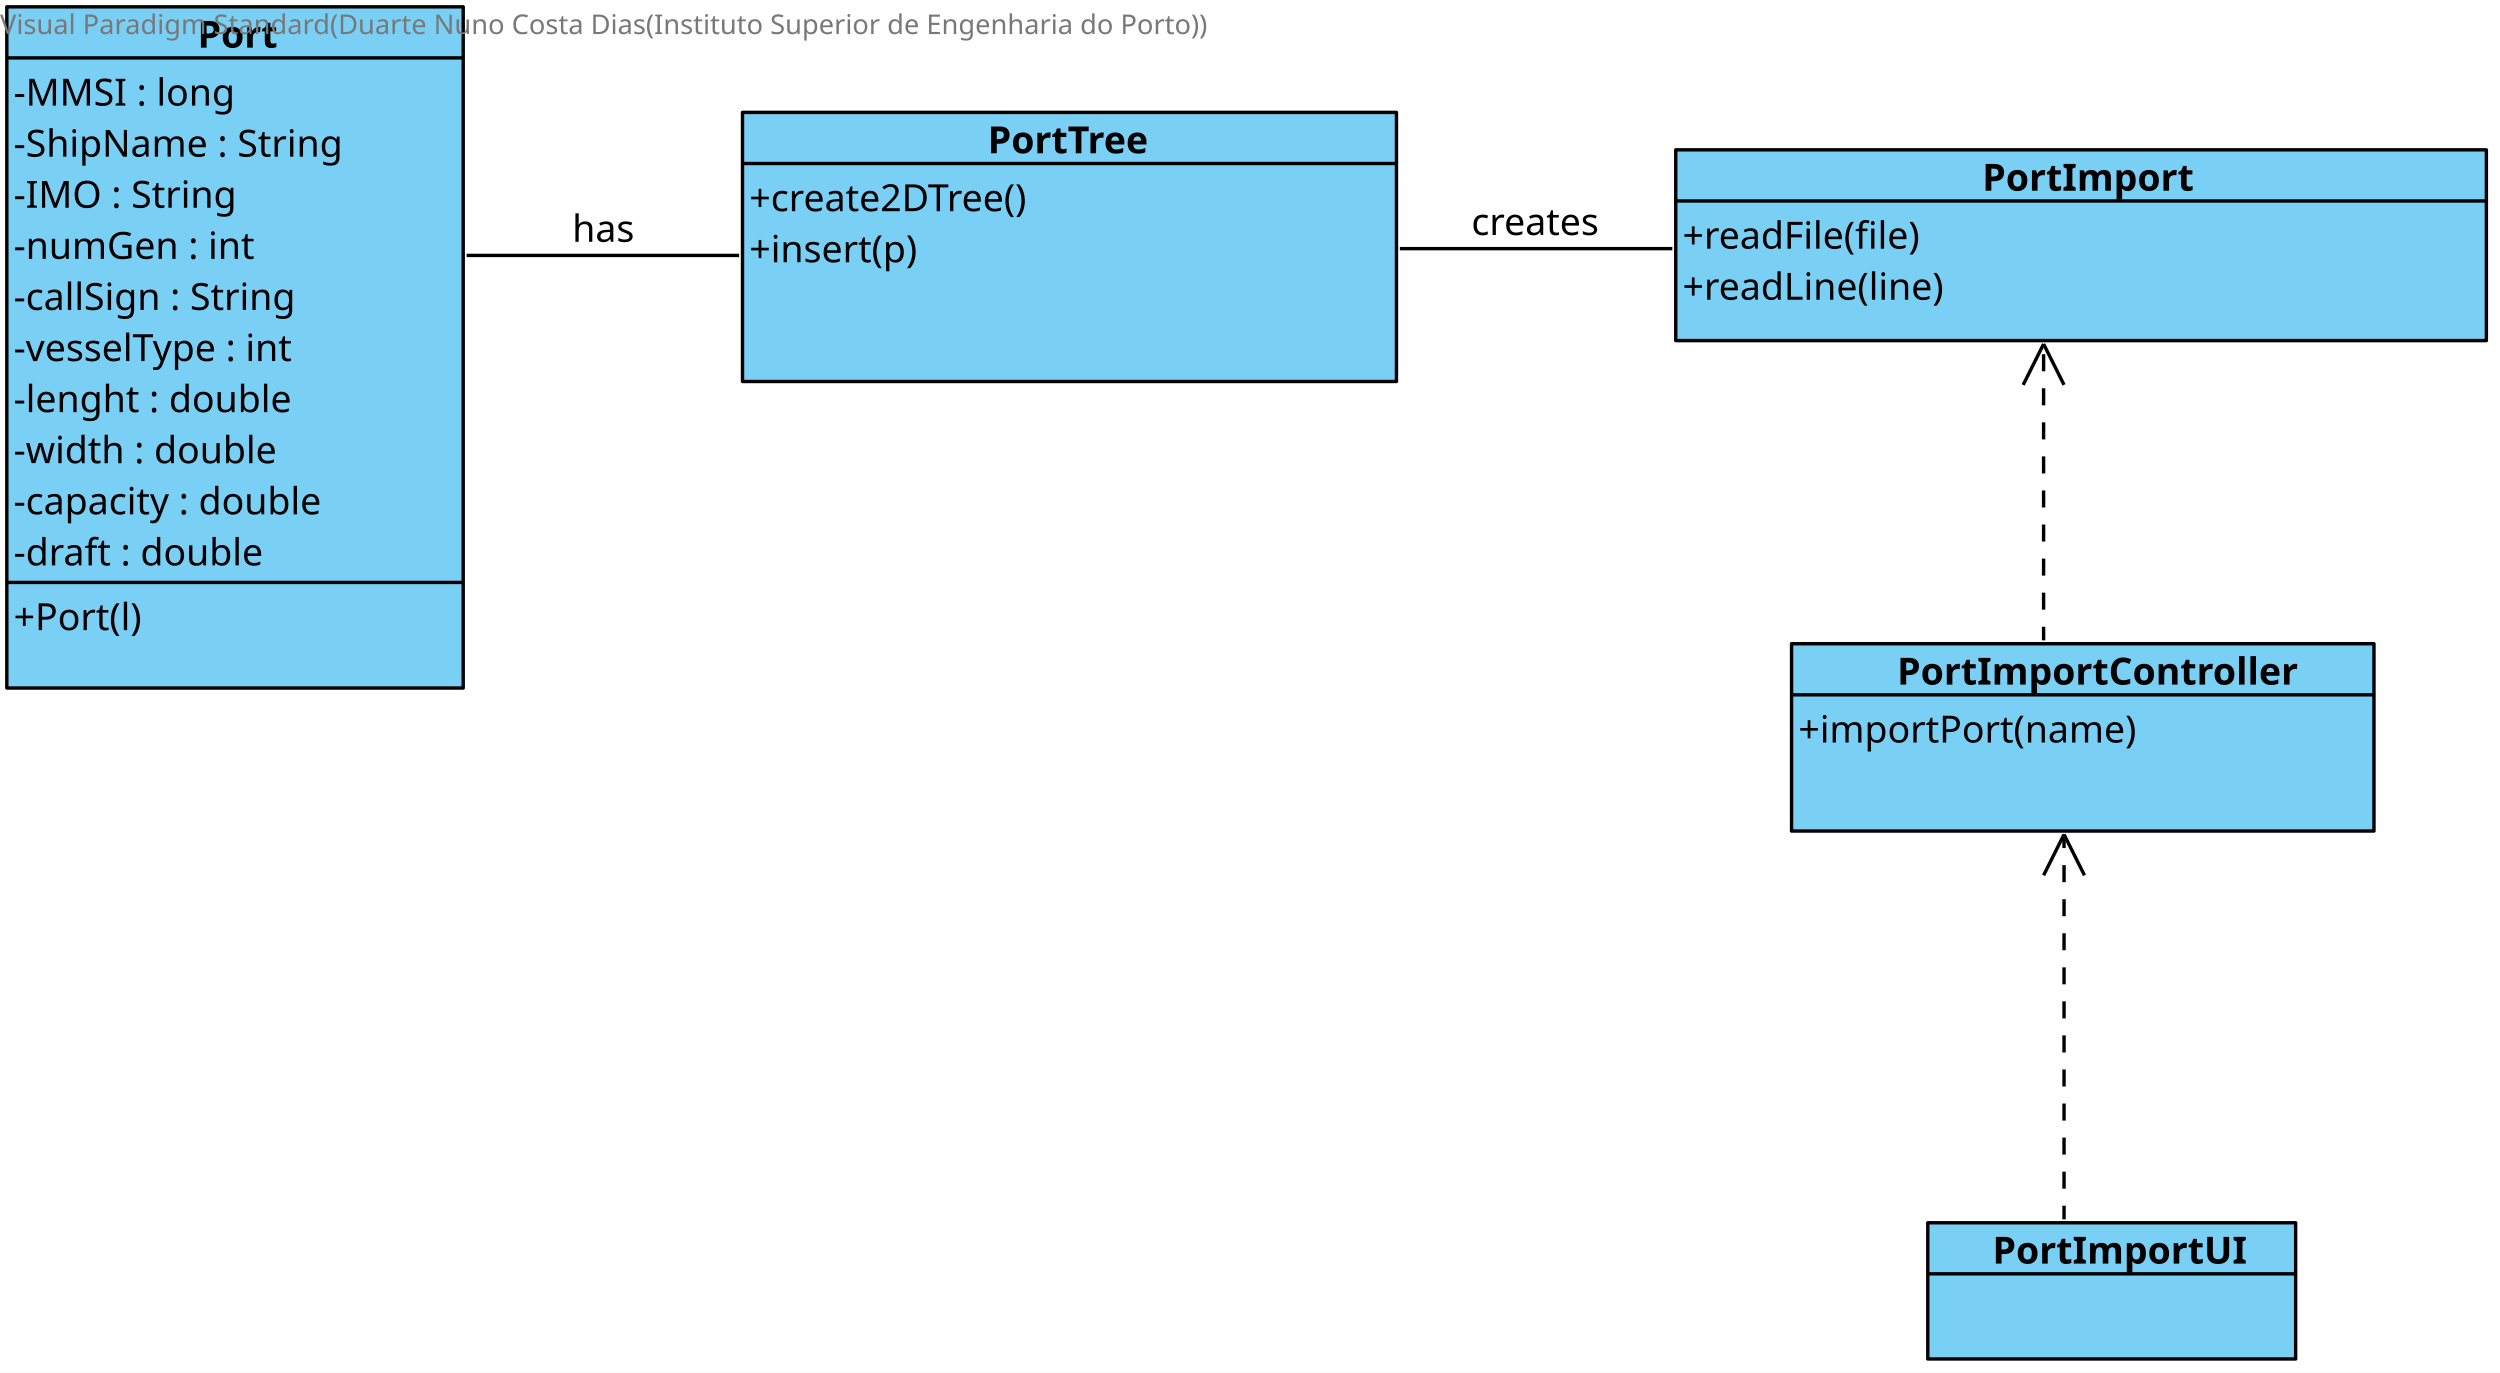
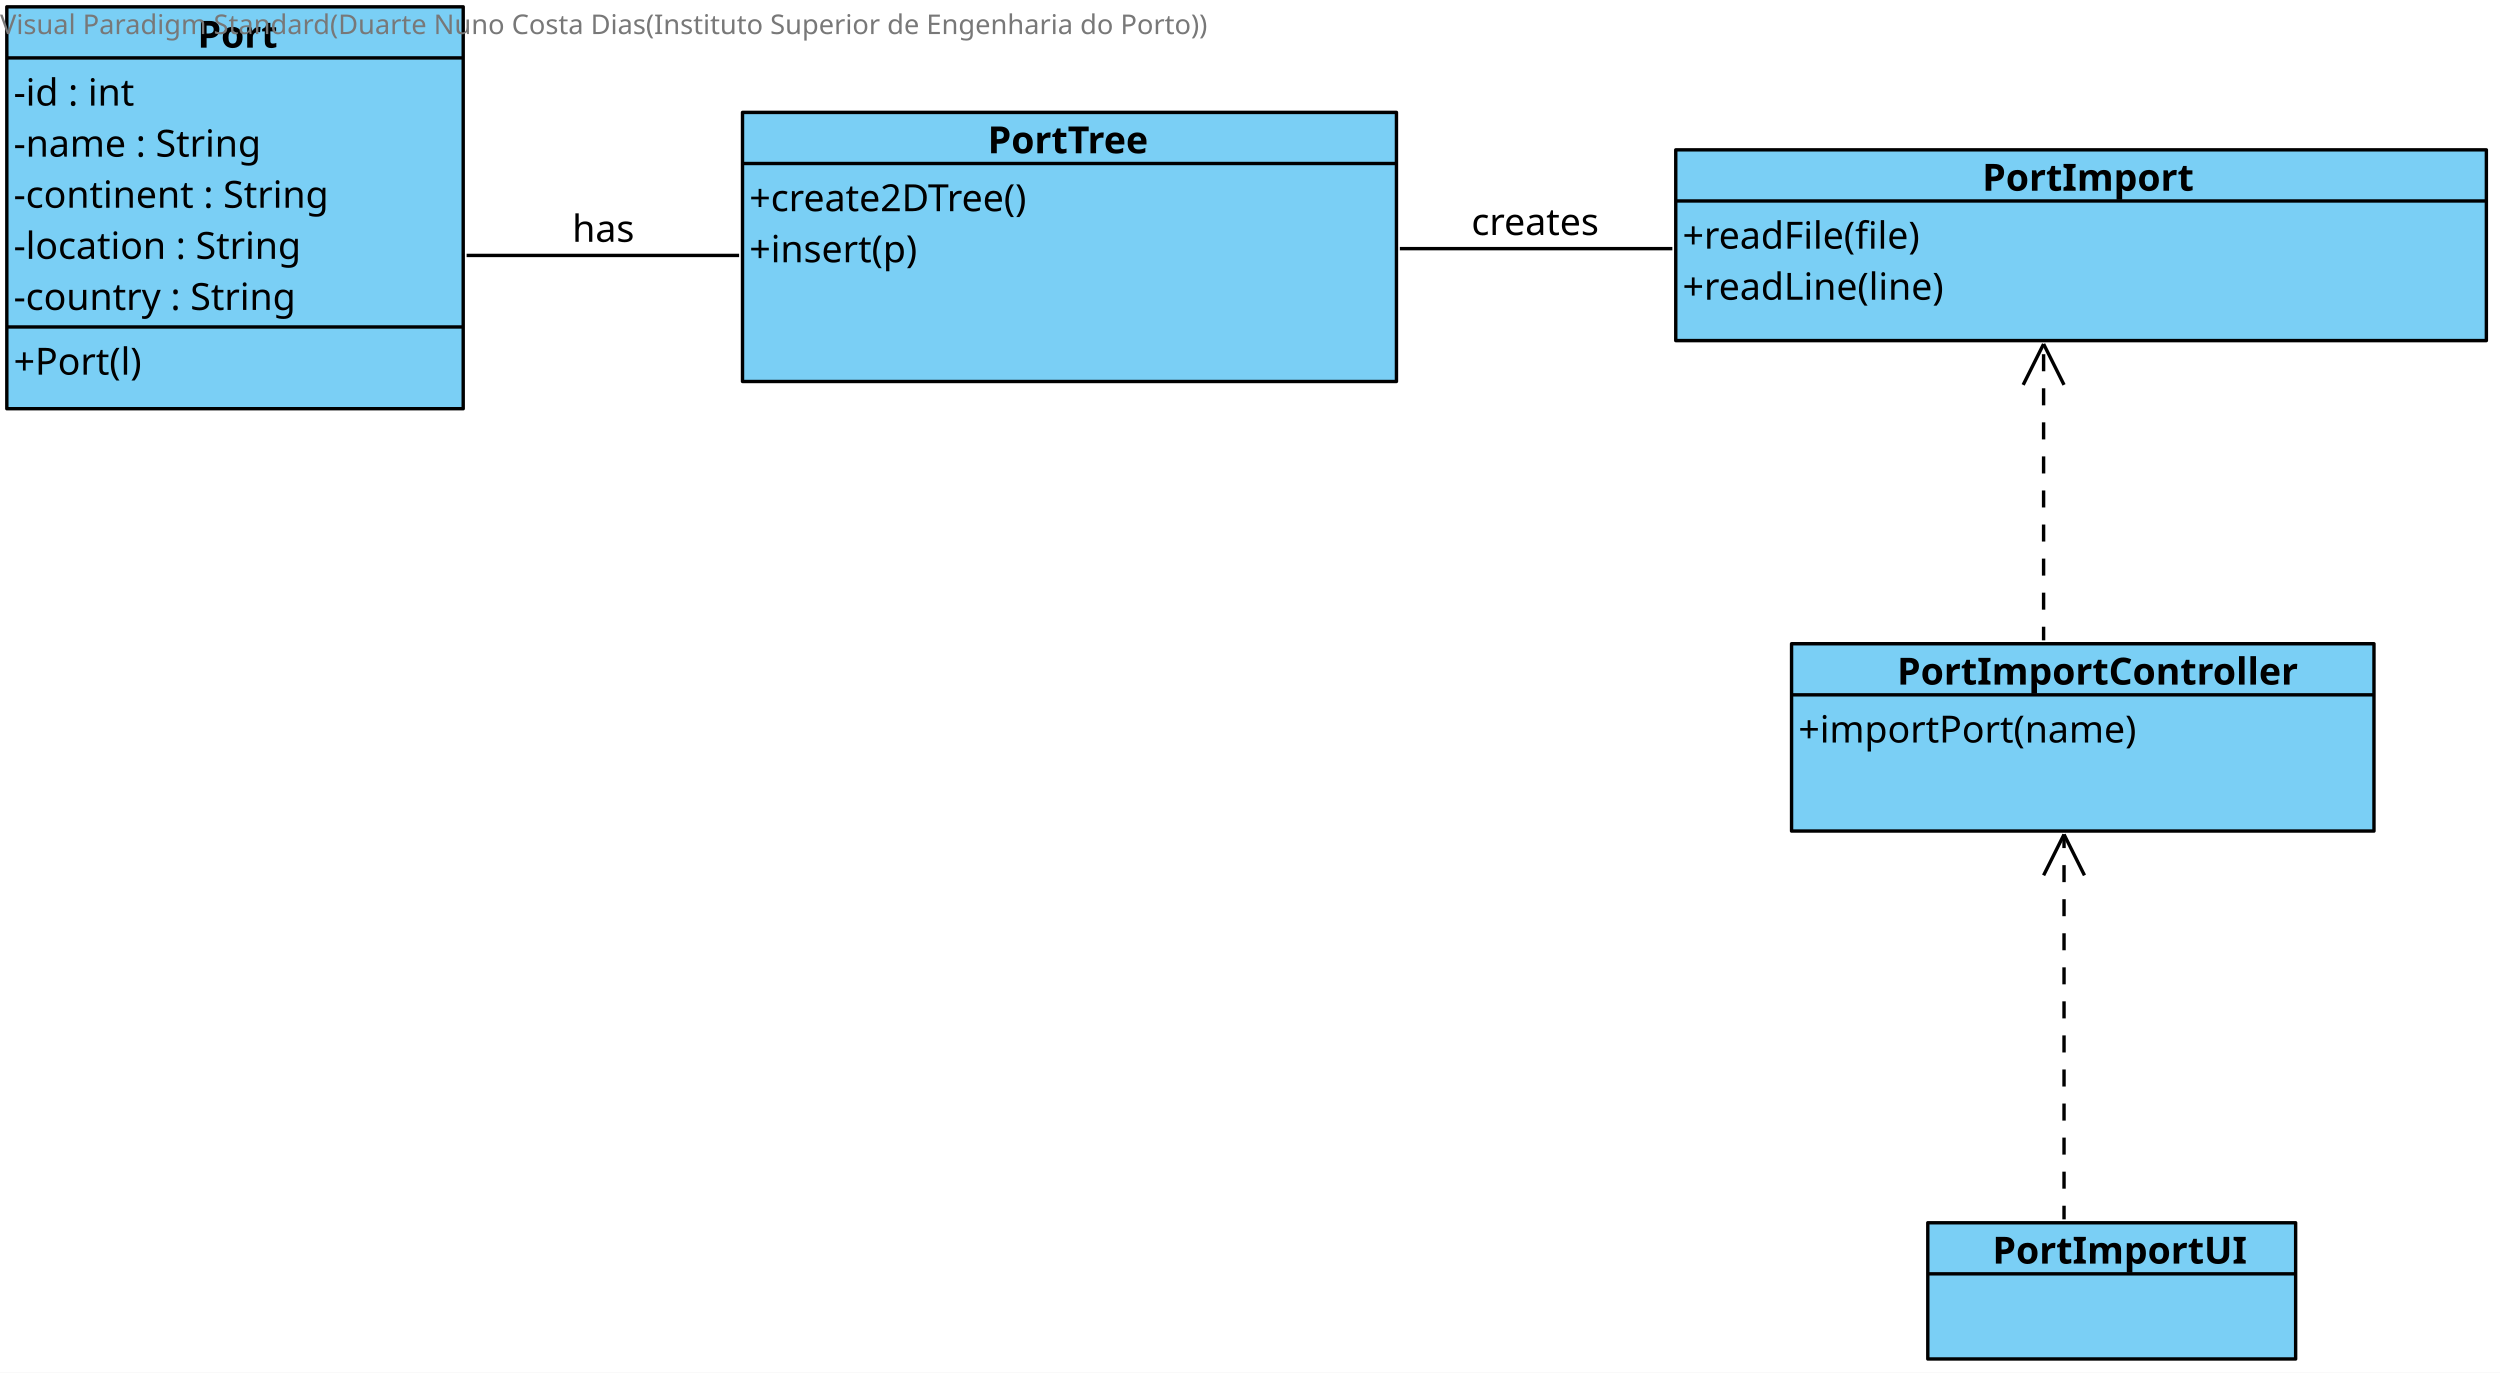
<svg xmlns="http://www.w3.org/2000/svg" fill-opacity="0" color-rendering="auto" color-interpolation="auto" text-rendering="auto" stroke="rgb(0,0,0)" stroke-linecap="square" width="734" stroke-miterlimit="10" shape-rendering="auto" stroke-opacity="0" fill="rgb(0,0,0)" stroke-dasharray="none" font-weight="normal" stroke-width="1" height="403" font-family="'Dialog'" font-style="normal" stroke-linejoin="miter" font-size="12px" stroke-dashoffset="0" image-rendering="auto">
  <defs id="genericDefs" />
  <g>
    <defs id="defs1">
      <clipPath clipPathUnits="userSpaceOnUse" id="clipPath1">
        <path d="M-7 -7 L182 -7 L182 66 L-7 66 L-7 -7 Z" />
      </clipPath>
      <clipPath clipPathUnits="userSpaceOnUse" id="clipPath2">
        <path d="M0 0 L0 40 L171 40 L171 0 Z" />
      </clipPath>
      <clipPath clipPathUnits="userSpaceOnUse" id="clipPath3">
        <path d="M0 0 L0 15 L171 15 L171 0 Z" />
      </clipPath>
      <clipPath clipPathUnits="userSpaceOnUse" id="clipPath4">
        <path d="M-7 -7 L203 -7 L203 90 L-7 90 L-7 -7 Z" />
      </clipPath>
      <clipPath clipPathUnits="userSpaceOnUse" id="clipPath5">
        <path d="M0 0 L0 64 L192 64 L192 0 Z" />
      </clipPath>
      <clipPath clipPathUnits="userSpaceOnUse" id="clipPath6">
        <path d="M0 0 L0 15 L192 15 L192 0 Z" />
      </clipPath>
      <clipPath clipPathUnits="userSpaceOnUse" id="clipPath7">
        <path d="M-7 -7 L119 -7 L119 51 L-7 51 L-7 -7 Z" />
      </clipPath>
      <clipPath clipPathUnits="userSpaceOnUse" id="clipPath8">
        <path d="M0 0 L0 25 L108 25 L108 0 Z" />
      </clipPath>
      <clipPath clipPathUnits="userSpaceOnUse" id="clipPath9">
        <path d="M0 0 L0 15 L108 15 L108 0 Z" />
      </clipPath>
      <clipPath clipPathUnits="userSpaceOnUse" id="clipPath10">
        <path d="M-7 -7 L249 -7 L249 67 L-7 67 L-7 -7 Z" />
      </clipPath>
      <clipPath clipPathUnits="userSpaceOnUse" id="clipPath11">
        <path d="M0 0 L0 41 L238 41 L238 0 Z" />
      </clipPath>
      <clipPath clipPathUnits="userSpaceOnUse" id="clipPath12">
        <path d="M0 0 L0 15 L238 15 L238 0 Z" />
      </clipPath>
      <clipPath clipPathUnits="userSpaceOnUse" id="clipPath13">
-         <path d="M-7 -7 L145 -7 L145 211 L-7 211 L-7 -7 Z" />
+         <path d="M-7 -7 L145 -7 L145 129 L-7 129 L-7 -7 Z" />
      </clipPath>
      <clipPath clipPathUnits="userSpaceOnUse" id="clipPath14">
-         <path d="M0 0 L0 185 L134 185 L134 0 Z" />
+         <path d="M0 0 L0 103 L134 103 L134 0 Z" />
      </clipPath>
      <clipPath clipPathUnits="userSpaceOnUse" id="clipPath15">
        <path d="M0 0 L0 15 L134 15 L134 0 Z" />
      </clipPath>
      <clipPath clipPathUnits="userSpaceOnUse" id="clipPath16">
        <path d="M0 0 L104 0 L104 217 L0 217 L0 0 Z" />
      </clipPath>
      <clipPath clipPathUnits="userSpaceOnUse" id="clipPath17">
        <path d="M0 0 L0 217 L104 217 L104 0 Z" />
      </clipPath>
      <clipPath clipPathUnits="userSpaceOnUse" id="clipPath18">
        <path d="M0 0 L104 0 L104 191 L0 191 L0 0 Z" />
      </clipPath>
      <clipPath clipPathUnits="userSpaceOnUse" id="clipPath19">
        <path d="M0 0 L0 191 L104 191 L104 0 Z" />
      </clipPath>
      <clipPath clipPathUnits="userSpaceOnUse" id="clipPath20">
        <path d="M0 0 L184 0 L184 104 L0 104 L0 0 Z" />
      </clipPath>
      <clipPath clipPathUnits="userSpaceOnUse" id="clipPath21">
        <path d="M119 34 L119 49 L62 49 L62 34 ZM0 0 L0 104 L184 104 L184 0 Z" />
      </clipPath>
      <clipPath clipPathUnits="userSpaceOnUse" id="clipPath22">
        <path d="M109 34 L109 49 L71 49 L71 34 ZM0 0 L0 104 L184 104 L184 0 Z" />
      </clipPath>
      <clipPath clipPathUnits="userSpaceOnUse" id="clipPath23">
        <path d="M-38 -15 L76 -15 L76 30 L-38 30 L-38 -15 Z" />
      </clipPath>
      <clipPath clipPathUnits="userSpaceOnUse" id="clipPath24">
        <path d="M-57 -15 L114 -15 L114 30 L-57 30 L-57 -15 Z" />
      </clipPath>
    </defs>
    <g fill="white" text-rendering="geometricPrecision" fill-opacity="1" stroke-opacity="1" stroke="white">
      <rect x="0" width="734" height="403" y="0" stroke="none" />
    </g>
    <g font-size="11px" transform="translate(526,189)" fill-opacity="1" fill="rgb(122,207,245)" text-rendering="geometricPrecision" image-rendering="optimizeQuality" font-family="sans-serif" stroke="rgb(122,207,245)" font-weight="bold" stroke-opacity="1">
      <rect x="0" width="171" height="55" y="0" clip-path="url(#clipPath1)" stroke="none" />
    </g>
    <g fill-opacity="1" text-rendering="geometricPrecision" stroke="black" stroke-linecap="butt" transform="translate(526,189)" stroke-miterlimit="0" stroke-opacity="1" fill="black" font-weight="bold" font-family="sans-serif" stroke-linejoin="round" font-size="11px" image-rendering="optimizeQuality">
      <rect fill="none" x="0" width="171" height="55" y="0" clip-path="url(#clipPath1)" />
      <line y2="15" fill="none" x1="0" clip-path="url(#clipPath1)" x2="171" y1="15" />
    </g>
    <g font-size="11px" transform="matrix(1,0,0,1,526,204)" fill-opacity="1" fill="black" text-rendering="geometricPrecision" image-rendering="optimizeQuality" font-family="sans-serif" stroke="black" stroke-opacity="1">
      <text x="2" xml:space="preserve" y="14" clip-path="url(#clipPath2)" stroke="none">+importPort(name)</text>
    </g>
    <g font-size="11px" transform="translate(526,189)" fill-opacity="1" fill="black" text-rendering="geometricPrecision" image-rendering="optimizeQuality" font-family="sans-serif" stroke="black" font-weight="bold" stroke-opacity="1">
      <text x="31" xml:space="preserve" y="12" clip-path="url(#clipPath3)" stroke="none">PortImportController</text>
    </g>
    <g font-size="11px" transform="translate(218,33)" fill-opacity="1" fill="rgb(122,207,245)" text-rendering="geometricPrecision" image-rendering="optimizeQuality" font-family="sans-serif" stroke="rgb(122,207,245)" font-weight="bold" stroke-opacity="1">
      <rect x="0" width="192" height="79" y="0" clip-path="url(#clipPath4)" stroke="none" />
    </g>
    <g fill-opacity="1" text-rendering="geometricPrecision" stroke="black" stroke-linecap="butt" transform="translate(218,33)" stroke-miterlimit="0" stroke-opacity="1" fill="black" font-weight="bold" font-family="sans-serif" stroke-linejoin="round" font-size="11px" image-rendering="optimizeQuality">
      <rect fill="none" x="0" width="192" height="79" y="0" clip-path="url(#clipPath4)" />
      <line y2="15" fill="none" x1="0" clip-path="url(#clipPath4)" x2="192" y1="15" />
    </g>
    <g font-size="11px" transform="matrix(1,0,0,1,218,48)" fill-opacity="1" fill="black" text-rendering="geometricPrecision" image-rendering="optimizeQuality" font-family="sans-serif" stroke="black" stroke-opacity="1">
      <text x="2" xml:space="preserve" y="14" clip-path="url(#clipPath5)" stroke="none">+create2DTree()</text>
    </g>
    <g font-size="11px" transform="matrix(1,0,0,1,218,48)" fill-opacity="1" fill="black" text-rendering="geometricPrecision" image-rendering="optimizeQuality" font-family="sans-serif" stroke="black" stroke-opacity="1">
      <text x="2" xml:space="preserve" y="29" clip-path="url(#clipPath5)" stroke="none">+insert(p)</text>
    </g>
    <g font-size="11px" transform="translate(218,33)" fill-opacity="1" fill="black" text-rendering="geometricPrecision" image-rendering="optimizeQuality" font-family="sans-serif" stroke="black" font-weight="bold" stroke-opacity="1">
      <text x="72" xml:space="preserve" y="12" clip-path="url(#clipPath6)" stroke="none">PortTree</text>
    </g>
    <g font-size="11px" transform="translate(566,359)" fill-opacity="1" fill="rgb(122,207,245)" text-rendering="geometricPrecision" image-rendering="optimizeQuality" font-family="sans-serif" stroke="rgb(122,207,245)" font-weight="bold" stroke-opacity="1">
      <rect x="0" width="108" height="40" y="0" clip-path="url(#clipPath7)" stroke="none" />
    </g>
    <g fill-opacity="1" text-rendering="geometricPrecision" stroke="black" stroke-linecap="butt" transform="translate(566,359)" stroke-miterlimit="0" stroke-opacity="1" fill="black" font-weight="bold" font-family="sans-serif" stroke-linejoin="round" font-size="11px" image-rendering="optimizeQuality">
      <rect fill="none" x="0" width="108" height="40" y="0" clip-path="url(#clipPath7)" />
      <line y2="15" fill="none" x1="0" clip-path="url(#clipPath7)" x2="108" y1="15" />
    </g>
    <g font-size="11px" transform="translate(566,359)" fill-opacity="1" fill="black" text-rendering="geometricPrecision" image-rendering="optimizeQuality" font-family="sans-serif" stroke="black" font-weight="bold" stroke-opacity="1">
      <text x="19" xml:space="preserve" y="12" clip-path="url(#clipPath9)" stroke="none">PortImportUI</text>
    </g>
    <g font-size="11px" transform="translate(492,44)" fill-opacity="1" fill="rgb(122,207,245)" text-rendering="geometricPrecision" image-rendering="optimizeQuality" font-family="sans-serif" stroke="rgb(122,207,245)" font-weight="bold" stroke-opacity="1">
      <rect x="0" width="238" height="56" y="0" clip-path="url(#clipPath10)" stroke="none" />
    </g>
    <g fill-opacity="1" text-rendering="geometricPrecision" stroke="black" stroke-linecap="butt" transform="translate(492,44)" stroke-miterlimit="0" stroke-opacity="1" fill="black" font-weight="bold" font-family="sans-serif" stroke-linejoin="round" font-size="11px" image-rendering="optimizeQuality">
      <rect fill="none" x="0" width="238" height="56" y="0" clip-path="url(#clipPath10)" />
      <line y2="15" fill="none" x1="0" clip-path="url(#clipPath10)" x2="238" y1="15" />
    </g>
    <g font-size="11px" transform="matrix(1,0,0,1,492,59)" fill-opacity="1" fill="black" text-rendering="geometricPrecision" image-rendering="optimizeQuality" font-family="sans-serif" stroke="black" stroke-opacity="1">
      <text x="2" xml:space="preserve" y="14" clip-path="url(#clipPath11)" stroke="none">+readFile(file)</text>
    </g>
    <g font-size="11px" transform="matrix(1,0,0,1,492,59)" fill-opacity="1" fill="black" text-rendering="geometricPrecision" image-rendering="optimizeQuality" font-family="sans-serif" stroke="black" stroke-opacity="1">
      <text x="2" xml:space="preserve" y="29" clip-path="url(#clipPath11)" stroke="none">+readLine(line)</text>
    </g>
    <g font-size="11px" transform="translate(492,44)" fill-opacity="1" fill="black" text-rendering="geometricPrecision" image-rendering="optimizeQuality" font-family="sans-serif" stroke="black" font-weight="bold" stroke-opacity="1">
      <text x="90" xml:space="preserve" y="12" clip-path="url(#clipPath12)" stroke="none">PortImport</text>
    </g>
    <g font-size="11px" transform="translate(2,2)" fill-opacity="1" fill="rgb(122,207,245)" text-rendering="geometricPrecision" image-rendering="optimizeQuality" font-family="sans-serif" stroke="rgb(122,207,245)" font-weight="bold" stroke-opacity="1">
-       <rect x="0" width="134" height="200" y="0" clip-path="url(#clipPath13)" stroke="none" />
+       <rect x="0" width="134" height="118" y="0" clip-path="url(#clipPath13)" stroke="none" />
    </g>
    <g fill-opacity="1" text-rendering="geometricPrecision" stroke="black" stroke-linecap="butt" transform="translate(2,2)" stroke-miterlimit="0" stroke-opacity="1" fill="black" font-weight="bold" font-family="sans-serif" stroke-linejoin="round" font-size="11px" image-rendering="optimizeQuality">
-       <rect fill="none" x="0" width="134" height="200" y="0" clip-path="url(#clipPath13)" />
+       <rect fill="none" x="0" width="134" height="118" y="0" clip-path="url(#clipPath13)" />
      <line y2="15" fill="none" x1="0" clip-path="url(#clipPath13)" x2="134" y1="15" />
    </g>
    <g font-size="11px" transform="matrix(1,0,0,1,2,17)" fill-opacity="1" fill="black" text-rendering="geometricPrecision" image-rendering="optimizeQuality" font-family="sans-serif" stroke="black" stroke-opacity="1">
-       <text x="2" xml:space="preserve" y="14" clip-path="url(#clipPath14)" stroke="none">-MMSI : long</text>
+       <text x="2" xml:space="preserve" y="14" clip-path="url(#clipPath14)" stroke="none">-id : int</text>
    </g>
    <g font-size="11px" transform="matrix(1,0,0,1,2,17)" fill-opacity="1" fill="black" text-rendering="geometricPrecision" image-rendering="optimizeQuality" font-family="sans-serif" stroke="black" stroke-opacity="1">
-       <text x="2" xml:space="preserve" y="29" clip-path="url(#clipPath14)" stroke="none">-ShipName : String</text>
+       <text x="2" xml:space="preserve" y="29" clip-path="url(#clipPath14)" stroke="none">-name : String</text>
    </g>
    <g font-size="11px" transform="matrix(1,0,0,1,2,17)" fill-opacity="1" fill="black" text-rendering="geometricPrecision" image-rendering="optimizeQuality" font-family="sans-serif" stroke="black" stroke-opacity="1">
-       <text x="2" xml:space="preserve" y="44" clip-path="url(#clipPath14)" stroke="none">-IMO : String</text>
+       <text x="2" xml:space="preserve" y="44" clip-path="url(#clipPath14)" stroke="none">-continent : String</text>
    </g>
    <g font-size="11px" transform="matrix(1,0,0,1,2,17)" fill-opacity="1" fill="black" text-rendering="geometricPrecision" image-rendering="optimizeQuality" font-family="sans-serif" stroke="black" stroke-opacity="1">
-       <text x="2" xml:space="preserve" y="59" clip-path="url(#clipPath14)" stroke="none">-numGen : int</text>
+       <text x="2" xml:space="preserve" y="59" clip-path="url(#clipPath14)" stroke="none">-location : String</text>
    </g>
    <g font-size="11px" transform="matrix(1,0,0,1,2,17)" fill-opacity="1" fill="black" text-rendering="geometricPrecision" image-rendering="optimizeQuality" font-family="sans-serif" stroke="black" stroke-opacity="1">
-       <text x="2" xml:space="preserve" y="74" clip-path="url(#clipPath14)" stroke="none">-callSign : String</text>
+       <text x="2" xml:space="preserve" y="74" clip-path="url(#clipPath14)" stroke="none">-country : String</text>
+       <line stroke-linecap="butt" clip-path="url(#clipPath14)" fill="none" x1="0" x2="134" y1="79" y2="79" stroke-linejoin="bevel" stroke-miterlimit="0" />
    </g>
    <g font-size="11px" transform="matrix(1,0,0,1,2,17)" fill-opacity="1" fill="black" text-rendering="geometricPrecision" image-rendering="optimizeQuality" font-family="sans-serif" stroke="black" stroke-opacity="1">
-       <text x="2" xml:space="preserve" y="89" clip-path="url(#clipPath14)" stroke="none">-vesselType : int</text>
-     </g>
-     <g font-size="11px" transform="matrix(1,0,0,1,2,17)" fill-opacity="1" fill="black" text-rendering="geometricPrecision" image-rendering="optimizeQuality" font-family="sans-serif" stroke="black" stroke-opacity="1">
-       <text x="2" xml:space="preserve" y="104" clip-path="url(#clipPath14)" stroke="none">-lenght : double</text>
-     </g>
-     <g font-size="11px" transform="matrix(1,0,0,1,2,17)" fill-opacity="1" fill="black" text-rendering="geometricPrecision" image-rendering="optimizeQuality" font-family="sans-serif" stroke="black" stroke-opacity="1">
-       <text x="2" xml:space="preserve" y="119" clip-path="url(#clipPath14)" stroke="none">-width : double</text>
-     </g>
-     <g font-size="11px" transform="matrix(1,0,0,1,2,17)" fill-opacity="1" fill="black" text-rendering="geometricPrecision" image-rendering="optimizeQuality" font-family="sans-serif" stroke="black" stroke-opacity="1">
-       <text x="2" xml:space="preserve" y="134" clip-path="url(#clipPath14)" stroke="none">-capacity : double</text>
-     </g>
-     <g font-size="11px" transform="matrix(1,0,0,1,2,17)" fill-opacity="1" fill="black" text-rendering="geometricPrecision" image-rendering="optimizeQuality" font-family="sans-serif" stroke="black" stroke-opacity="1">
-       <text x="2" xml:space="preserve" y="149" clip-path="url(#clipPath14)" stroke="none">-draft : double</text>
-       <line stroke-linecap="butt" clip-path="url(#clipPath14)" fill="none" x1="0" x2="134" y1="154" y2="154" stroke-linejoin="bevel" stroke-miterlimit="0" />
-     </g>
-     <g font-size="11px" transform="matrix(1,0,0,1,2,17)" fill-opacity="1" fill="black" text-rendering="geometricPrecision" image-rendering="optimizeQuality" font-family="sans-serif" stroke="black" stroke-opacity="1">
-       <text x="2" xml:space="preserve" y="168" clip-path="url(#clipPath14)" stroke="none">+Port(l)</text>
+       <text x="2" xml:space="preserve" y="93" clip-path="url(#clipPath14)" stroke="none">+Port(l)</text>
    </g>
    <g font-size="11px" transform="translate(2,2)" fill-opacity="1" fill="black" text-rendering="geometricPrecision" image-rendering="optimizeQuality" font-family="sans-serif" stroke="black" font-weight="bold" stroke-opacity="1">
      <text x="56" xml:space="preserve" y="12" clip-path="url(#clipPath15)" stroke="none">Port</text>
    </g>
    <g fill-opacity="1" text-rendering="geometricPrecision" stroke="black" stroke-linecap="butt" transform="translate(556,195)" stroke-opacity="1" fill="black" stroke-dasharray="5" font-family="sans-serif" stroke-linejoin="round" font-size="11px" stroke-dashoffset="1" image-rendering="optimizeQuality">
      <line y2="50" fill="none" x1="50" clip-path="url(#clipPath17)" x2="50" y1="163" />
      <line clip-path="url(#clipPath17)" stroke-dashoffset="0" fill="none" x1="50" x2="44" y1="50" y2="62" stroke-dasharray="none" />
      <line clip-path="url(#clipPath17)" stroke-dashoffset="0" fill="none" x1="50" x2="56" y1="50" y2="62" stroke-dasharray="none" />
    </g>
    <g fill-opacity="1" text-rendering="geometricPrecision" stroke="black" stroke-linecap="butt" transform="translate(550,51)" stroke-opacity="1" fill="black" stroke-dasharray="5" font-family="sans-serif" stroke-linejoin="round" font-size="11px" stroke-dashoffset="1" image-rendering="optimizeQuality">
      <line y2="50" fill="none" x1="50" clip-path="url(#clipPath19)" x2="50" y1="137" />
      <line clip-path="url(#clipPath19)" stroke-dashoffset="0" fill="none" x1="50" x2="44" y1="50" y2="62" stroke-dasharray="none" />
      <line clip-path="url(#clipPath19)" stroke-dashoffset="0" fill="none" x1="50" x2="56" y1="50" y2="62" stroke-dasharray="none" />
    </g>
    <g stroke-linecap="butt" font-size="11px" transform="translate(361,23)" fill-opacity="1" fill="black" text-rendering="geometricPrecision" image-rendering="optimizeQuality" font-family="sans-serif" stroke-linejoin="round" stroke="black" stroke-opacity="1">
      <line y2="50" fill="none" x1="130" clip-path="url(#clipPath21)" x2="50" y1="50" />
    </g>
    <g stroke-linecap="butt" font-size="11px" transform="translate(87,25)" fill-opacity="1" fill="black" text-rendering="geometricPrecision" image-rendering="optimizeQuality" font-family="sans-serif" stroke-linejoin="round" stroke="black" stroke-opacity="1">
      <line y2="50" fill="none" x1="130" clip-path="url(#clipPath22)" x2="50" y1="50" />
    </g>
    <g font-size="11px" transform="translate(158,59)" fill-opacity="1" fill="black" text-rendering="geometricPrecision" image-rendering="optimizeQuality" font-family="sans-serif" stroke="black" stroke-opacity="1">
      <text x="10" xml:space="preserve" y="12" clip-path="url(#clipPath23)" stroke="none">has</text>
    </g>
    <g font-size="11px" transform="translate(423,57)" fill-opacity="1" fill="black" text-rendering="geometricPrecision" image-rendering="optimizeQuality" font-family="sans-serif" stroke="black" stroke-opacity="1">
      <text x="9" xml:space="preserve" y="12" clip-path="url(#clipPath24)" stroke="none">creates</text>
    </g>
    <g font-size="8px" fill-opacity="1" fill="rgb(120,120,120)" text-rendering="geometricPrecision" image-rendering="optimizeQuality" stroke="rgb(120,120,120)" stroke-opacity="1">
      <text x="0" xml:space="preserve" y="10" stroke="none">Visual Paradigm Standard(Duarte Nuno Costa Dias(Instituto Superior de Engenharia do Porto))</text>
    </g>
  </g>
</svg>
